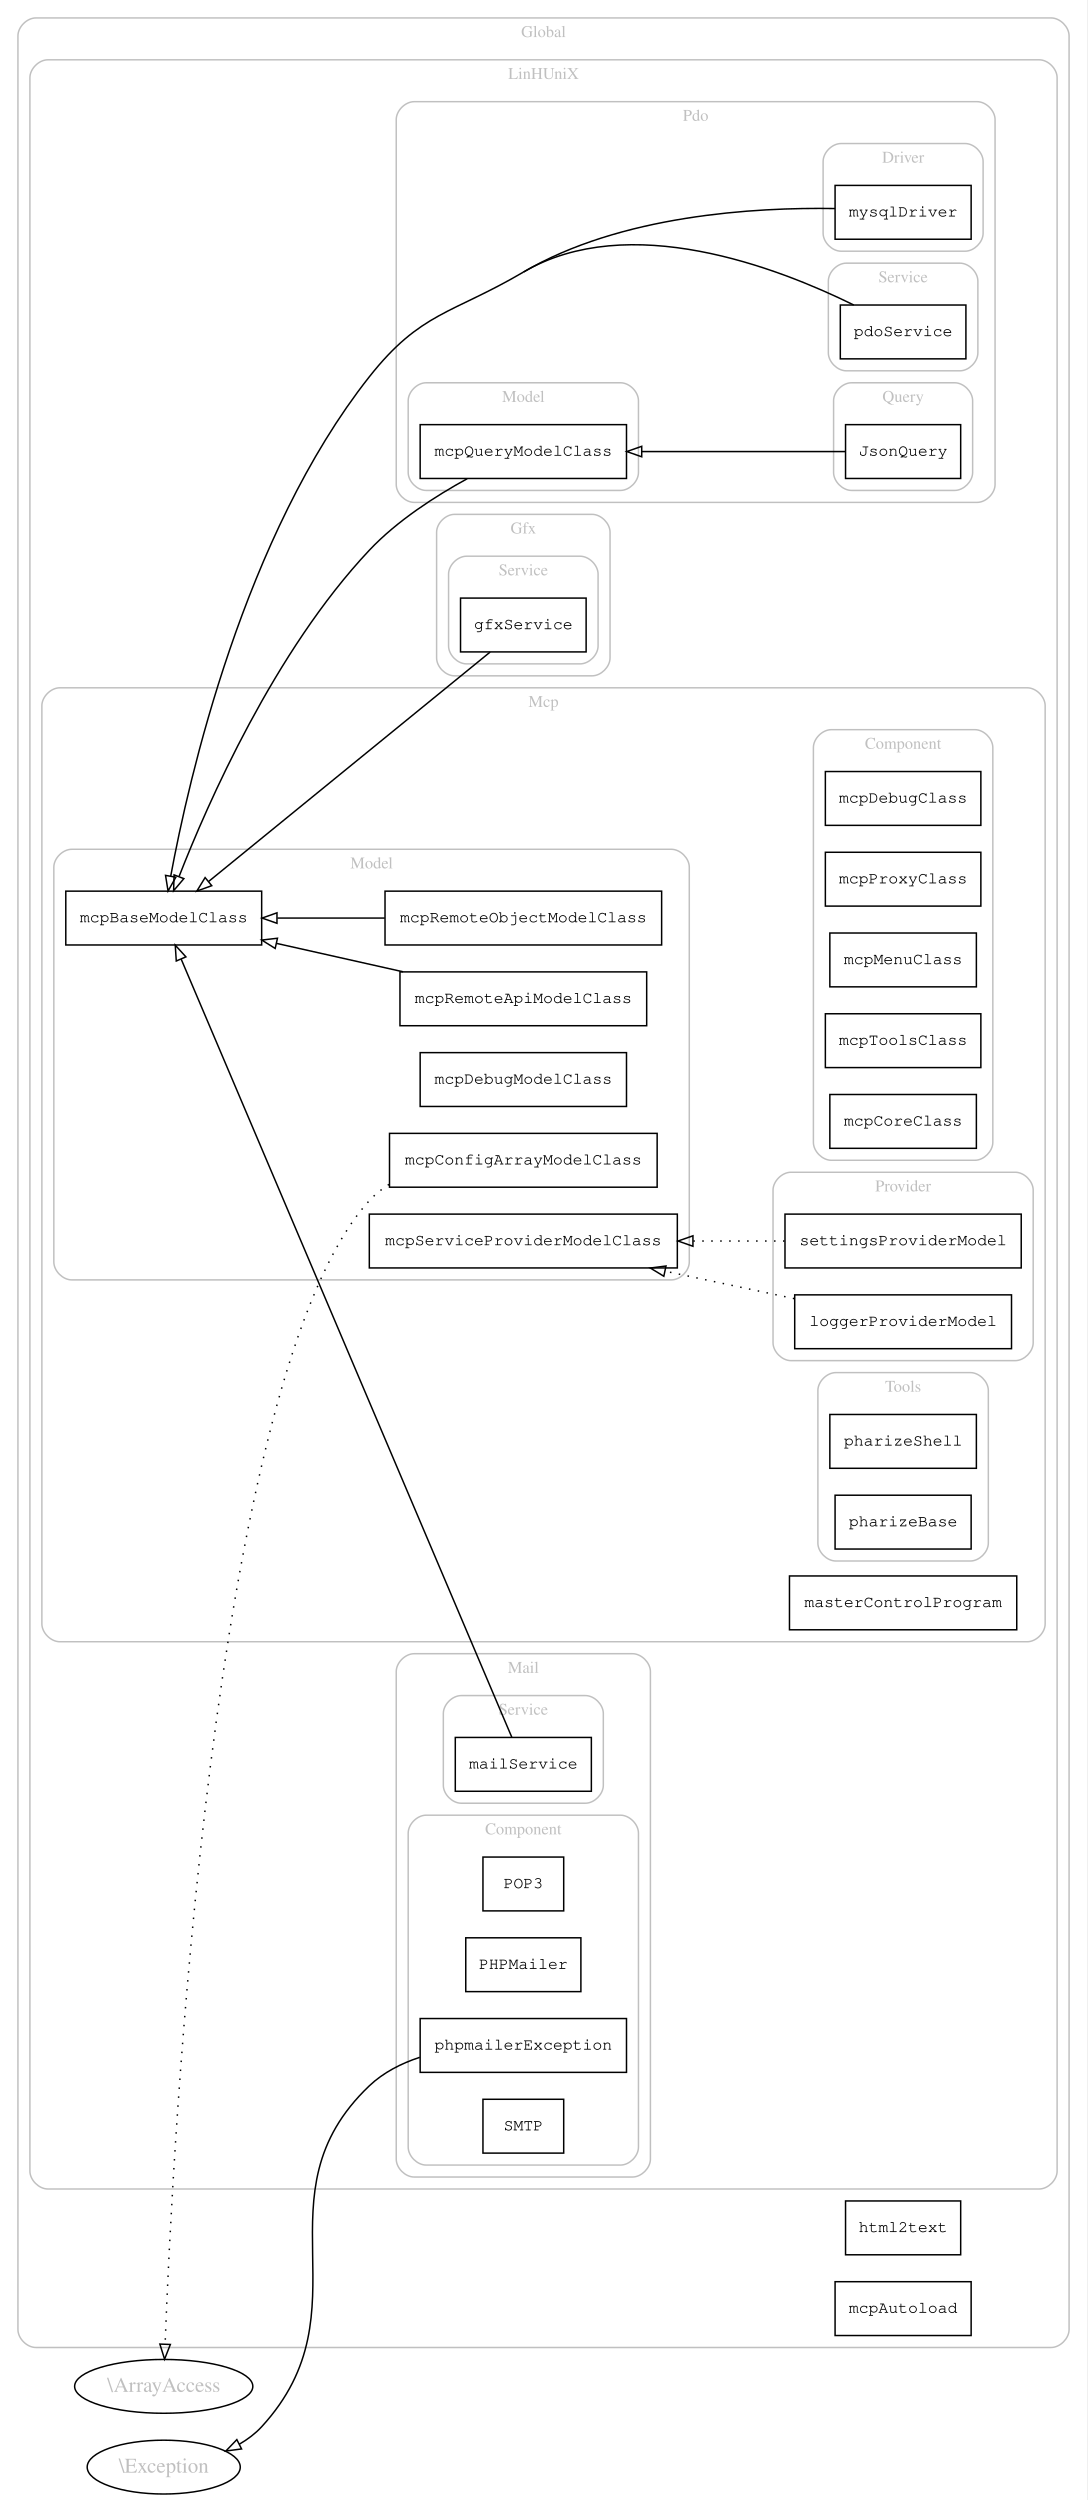
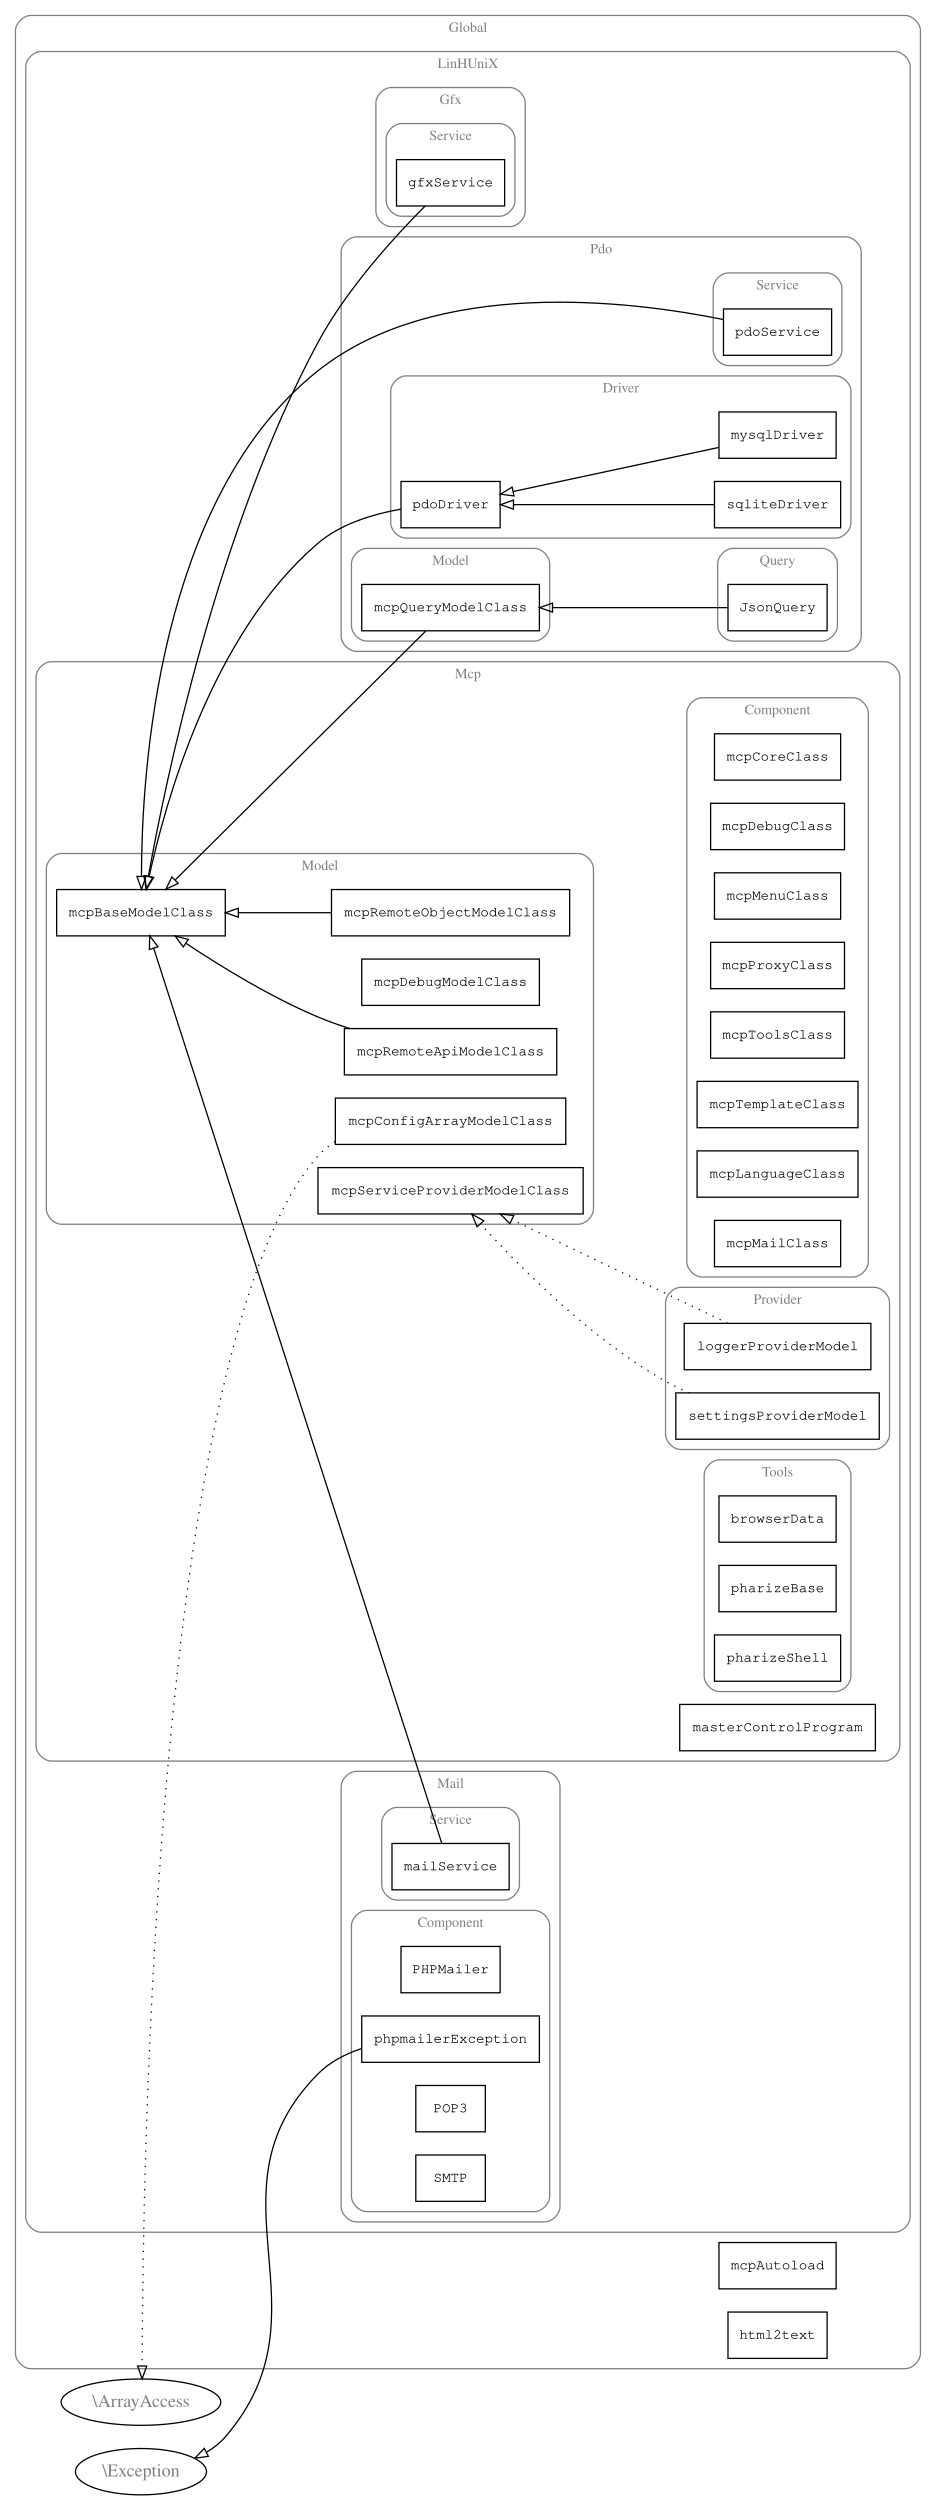
- <svg xmlns="http://www.w3.org/2000/svg" width="727pt" height="1672pt" viewBox="0.00 0.00 727.00 1672.00">
-   <g id="graph0" class="graph" transform="scale(1 1) rotate(0) translate(4 1668)">
-     <polygon fill="#ffffff" stroke="transparent" points="-4,4 -4,-1668 723,-1668 723,4 -4,4" />
+ <svg xmlns="http://www.w3.org/2000/svg" width="727pt" height="1942pt" viewBox="0.00 0.00 727.00 1942.00">
+   <g id="graph0" class="graph" transform="scale(1 1) rotate(0) translate(4 1938)">
+     <polygon fill="white" stroke="none" points="-4,4 -4,-1938 723,-1938 723,4 -4,4" />
    <g id="clust1" class="cluster">
-       <path fill="none" stroke="#c0c0c0" d="M20,-98C20,-98 699,-98 699,-98 705,-98 711,-104 711,-110 711,-110 711,-1644 711,-1644 711,-1650 705,-1656 699,-1656 699,-1656 20,-1656 20,-1656 14,-1656 8,-1650 8,-1644 8,-1644 8,-110 8,-110 8,-104 14,-98 20,-98" />
-       <text text-anchor="middle" x="359.5" y="-1643.2" font-family="Times,serif" font-size="11.00" fill="#c0c0c0">Global</text>
+       <path fill="none" stroke="gray" d="M20,-98C20,-98 699,-98 699,-98 705,-98 711,-104 711,-110 711,-110 711,-1914 711,-1914 711,-1920 705,-1926 699,-1926 699,-1926 20,-1926 20,-1926 14,-1926 8,-1920 8,-1914 8,-1914 8,-110 8,-110 8,-104 14,-98 20,-98" />
+       <text text-anchor="middle" x="359.5" y="-1913.2" font-family="Times,serif" font-size="11.00" fill="gray">Global</text>
    </g>
    <g id="clust2" class="cluster">
-       <path fill="none" stroke="#c0c0c0" d="M28,-204C28,-204 691,-204 691,-204 697,-204 703,-210 703,-216 703,-216 703,-1616 703,-1616 703,-1622 697,-1628 691,-1628 691,-1628 28,-1628 28,-1628 22,-1628 16,-1622 16,-1616 16,-1616 16,-216 16,-216 16,-210 22,-204 28,-204" />
-       <text text-anchor="middle" x="359.5" y="-1615.2" font-family="Times,serif" font-size="11.00" fill="#c0c0c0">LinHUniX</text>
+       <path fill="none" stroke="gray" d="M28,-204C28,-204 691,-204 691,-204 697,-204 703,-210 703,-216 703,-216 703,-1886 703,-1886 703,-1892 697,-1898 691,-1898 691,-1898 28,-1898 28,-1898 22,-1898 16,-1892 16,-1886 16,-1886 16,-216 16,-216 16,-210 22,-204 28,-204" />
+       <text text-anchor="middle" x="359.5" y="-1885.2" font-family="Times,serif" font-size="11.00" fill="gray">LinHUniX</text>
    </g>
    <g id="clust3" class="cluster">
-       <path fill="none" stroke="#c0c0c0" d="M36,-570C36,-570 683,-570 683,-570 689,-570 695,-576 695,-582 695,-582 695,-1196 695,-1196 695,-1202 689,-1208 683,-1208 683,-1208 36,-1208 36,-1208 30,-1208 24,-1202 24,-1196 24,-1196 24,-582 24,-582 24,-576 30,-570 36,-570" />
-       <text text-anchor="middle" x="359.5" y="-1195.2" font-family="Times,serif" font-size="11.00" fill="#c0c0c0">Mcp</text>
+       <path fill="none" stroke="gray" d="M300,-1762C300,-1762 392,-1762 392,-1762 398,-1762 404,-1768 404,-1774 404,-1774 404,-1858 404,-1858 404,-1864 398,-1870 392,-1870 392,-1870 300,-1870 300,-1870 294,-1870 288,-1864 288,-1858 288,-1858 288,-1774 288,-1774 288,-1768 294,-1762 300,-1762" />
+       <text text-anchor="middle" x="346" y="-1857.2" font-family="Times,serif" font-size="11.00" fill="gray">Gfx</text>
    </g>
    <g id="clust4" class="cluster">
-       <path fill="none" stroke="#c0c0c0" d="M44,-812C44,-812 445,-812 445,-812 451,-812 457,-818 457,-824 457,-824 457,-1088 457,-1088 457,-1094 451,-1100 445,-1100 445,-1100 44,-1100 44,-1100 38,-1100 32,-1094 32,-1088 32,-1088 32,-824 32,-824 32,-818 38,-812 44,-812" />
-       <text text-anchor="middle" x="244.5" y="-1087.2" font-family="Times,serif" font-size="11.00" fill="#c0c0c0">Model</text>
+       <path fill="none" stroke="gray" d="M308,-1770C308,-1770 384,-1770 384,-1770 390,-1770 396,-1776 396,-1782 396,-1782 396,-1830 396,-1830 396,-1836 390,-1842 384,-1842 384,-1842 308,-1842 308,-1842 302,-1842 296,-1836 296,-1830 296,-1830 296,-1782 296,-1782 296,-1776 302,-1770 308,-1770" />
+       <text text-anchor="middle" x="346" y="-1829.2" font-family="Times,serif" font-size="11.00" fill="gray">Service</text>
    </g>
    <g id="clust5" class="cluster">
-       <path fill="none" stroke="#c0c0c0" d="M552,-892C552,-892 648,-892 648,-892 654,-892 660,-898 660,-904 660,-904 660,-1168 660,-1168 660,-1174 654,-1180 648,-1180 648,-1180 552,-1180 552,-1180 546,-1180 540,-1174 540,-1168 540,-1168 540,-904 540,-904 540,-898 546,-892 552,-892" />
-       <text text-anchor="middle" x="600" y="-1167.2" font-family="Times,serif" font-size="11.00" fill="#c0c0c0">Component</text>
+       <path fill="none" stroke="gray" d="M273,-212C273,-212 419,-212 419,-212 425,-212 431,-218 431,-224 431,-224 431,-550 431,-550 431,-556 425,-562 419,-562 419,-562 273,-562 273,-562 267,-562 261,-556 261,-550 261,-550 261,-224 261,-224 261,-218 267,-212 273,-212" />
+       <text text-anchor="middle" x="346" y="-549.2" font-family="Times,serif" font-size="11.00" fill="gray">Mail</text>
    </g>
    <g id="clust6" class="cluster">
-       <path fill="none" stroke="#c0c0c0" d="M525,-758C525,-758 675,-758 675,-758 681,-758 687,-764 687,-770 687,-770 687,-872 687,-872 687,-878 681,-884 675,-884 675,-884 525,-884 525,-884 519,-884 513,-878 513,-872 513,-872 513,-770 513,-770 513,-764 519,-758 525,-758" />
-       <text text-anchor="middle" x="600" y="-871.2" font-family="Times,serif" font-size="11.00" fill="#c0c0c0">Provider</text>
+       <path fill="none" stroke="gray" d="M281,-220C281,-220 411,-220 411,-220 417,-220 423,-226 423,-232 423,-232 423,-442 423,-442 423,-448 417,-454 411,-454 411,-454 281,-454 281,-454 275,-454 269,-448 269,-442 269,-442 269,-232 269,-232 269,-226 275,-220 281,-220" />
+       <text text-anchor="middle" x="346" y="-441.2" font-family="Times,serif" font-size="11.00" fill="gray">Component</text>
    </g>
    <g id="clust7" class="cluster">
-       <path fill="none" stroke="#c0c0c0" d="M555,-624C555,-624 645,-624 645,-624 651,-624 657,-630 657,-636 657,-636 657,-738 657,-738 657,-744 651,-750 645,-750 645,-750 555,-750 555,-750 549,-750 543,-744 543,-738 543,-738 543,-636 543,-636 543,-630 549,-624 555,-624" />
-       <text text-anchor="middle" x="600" y="-737.2" font-family="Times,serif" font-size="11.00" fill="#c0c0c0">Tools</text>
+       <path fill="none" stroke="gray" d="M304.5,-462C304.5,-462 387.5,-462 387.5,-462 393.5,-462 399.5,-468 399.5,-474 399.5,-474 399.5,-522 399.5,-522 399.5,-528 393.5,-534 387.5,-534 387.5,-534 304.5,-534 304.5,-534 298.5,-534 292.5,-528 292.5,-522 292.5,-522 292.5,-474 292.5,-474 292.5,-468 298.5,-462 304.5,-462" />
+       <text text-anchor="middle" x="346" y="-521.2" font-family="Times,serif" font-size="11.00" fill="gray">Service</text>
    </g>
    <g id="clust8" class="cluster">
-       <path fill="none" stroke="#c0c0c0" d="M273,-212C273,-212 419,-212 419,-212 425,-212 431,-218 431,-224 431,-224 431,-550 431,-550 431,-556 425,-562 419,-562 419,-562 273,-562 273,-562 267,-562 261,-556 261,-550 261,-550 261,-224 261,-224 261,-218 267,-212 273,-212" />
-       <text text-anchor="middle" x="346" y="-549.2" font-family="Times,serif" font-size="11.00" fill="#c0c0c0">Mail</text>
+       <path fill="none" stroke="gray" d="M36,-570C36,-570 683,-570 683,-570 689,-570 695,-576 695,-582 695,-582 695,-1412 695,-1412 695,-1418 689,-1424 683,-1424 683,-1424 36,-1424 36,-1424 30,-1424 24,-1418 24,-1412 24,-1412 24,-582 24,-582 24,-576 30,-570 36,-570" />
+       <text text-anchor="middle" x="359.5" y="-1411.2" font-family="Times,serif" font-size="11.00" fill="gray">Mcp</text>
    </g>
    <g id="clust9" class="cluster">
-       <path fill="none" stroke="#c0c0c0" d="M304.5,-462C304.5,-462 387.5,-462 387.5,-462 393.5,-462 399.5,-468 399.5,-474 399.5,-474 399.5,-522 399.5,-522 399.5,-528 393.5,-534 387.5,-534 387.5,-534 304.5,-534 304.5,-534 298.5,-534 292.5,-528 292.5,-522 292.5,-522 292.5,-474 292.5,-474 292.5,-468 298.5,-462 304.5,-462" />
-       <text text-anchor="middle" x="346" y="-521.2" font-family="Times,serif" font-size="11.00" fill="#c0c0c0">Service</text>
+       <path fill="none" stroke="gray" d="M541.5,-946C541.5,-946 658.5,-946 658.5,-946 664.5,-946 670.5,-952 670.5,-958 670.5,-958 670.5,-1384 670.5,-1384 670.5,-1390 664.5,-1396 658.5,-1396 658.5,-1396 541.5,-1396 541.5,-1396 535.5,-1396 529.5,-1390 529.5,-1384 529.5,-1384 529.5,-958 529.5,-958 529.5,-952 535.5,-946 541.5,-946" />
+       <text text-anchor="middle" x="600" y="-1383.2" font-family="Times,serif" font-size="11.00" fill="gray">Component</text>
    </g>
    <g id="clust10" class="cluster">
-       <path fill="none" stroke="#c0c0c0" d="M281,-220C281,-220 411,-220 411,-220 417,-220 423,-226 423,-232 423,-232 423,-442 423,-442 423,-448 417,-454 411,-454 411,-454 281,-454 281,-454 275,-454 269,-448 269,-442 269,-442 269,-232 269,-232 269,-226 275,-220 281,-220" />
-       <text text-anchor="middle" x="346" y="-441.2" font-family="Times,serif" font-size="11.00" fill="#c0c0c0">Component</text>
+       <path fill="none" stroke="gray" d="M44,-987C44,-987 445,-987 445,-987 451,-987 457,-993 457,-999 457,-999 457,-1263 457,-1263 457,-1269 451,-1275 445,-1275 445,-1275 44,-1275 44,-1275 38,-1275 32,-1269 32,-1263 32,-1263 32,-999 32,-999 32,-993 38,-987 44,-987" />
+       <text text-anchor="middle" x="244.5" y="-1262.2" font-family="Times,serif" font-size="11.00" fill="gray">Model</text>
    </g>
    <g id="clust11" class="cluster">
-       <path fill="none" stroke="#c0c0c0" d="M273,-1332C273,-1332 649.5,-1332 649.5,-1332 655.5,-1332 661.5,-1338 661.5,-1344 661.5,-1344 661.5,-1588 661.5,-1588 661.5,-1594 655.5,-1600 649.5,-1600 649.5,-1600 273,-1600 273,-1600 267,-1600 261,-1594 261,-1588 261,-1588 261,-1344 261,-1344 261,-1338 267,-1332 273,-1332" />
-       <text text-anchor="middle" x="461.25" y="-1587.2" font-family="Times,serif" font-size="11.00" fill="#c0c0c0">Pdo</text>
+       <path fill="none" stroke="gray" d="M525,-812C525,-812 675,-812 675,-812 681,-812 687,-818 687,-824 687,-824 687,-926 687,-926 687,-932 681,-938 675,-938 675,-938 525,-938 525,-938 519,-938 513,-932 513,-926 513,-926 513,-824 513,-824 513,-818 519,-812 525,-812" />
+       <text text-anchor="middle" x="600" y="-925.2" font-family="Times,serif" font-size="11.00" fill="gray">Provider</text>
    </g>
    <g id="clust12" class="cluster">
-       <path fill="none" stroke="#c0c0c0" d="M562,-1420C562,-1420 638,-1420 638,-1420 644,-1420 650,-1426 650,-1432 650,-1432 650,-1480 650,-1480 650,-1486 644,-1492 638,-1492 638,-1492 562,-1492 562,-1492 556,-1492 550,-1486 550,-1480 550,-1480 550,-1432 550,-1432 550,-1426 556,-1420 562,-1420" />
-       <text text-anchor="middle" x="600" y="-1479.2" font-family="Times,serif" font-size="11.00" fill="#c0c0c0">Service</text>
+       <path fill="none" stroke="gray" d="M555,-624C555,-624 645,-624 645,-624 651,-624 657,-630 657,-636 657,-636 657,-792 657,-792 657,-798 651,-804 645,-804 645,-804 555,-804 555,-804 549,-804 543,-798 543,-792 543,-792 543,-636 543,-636 543,-630 549,-624 555,-624" />
+       <text text-anchor="middle" x="600" y="-791.2" font-family="Times,serif" font-size="11.00" fill="gray">Tools</text>
    </g>
    <g id="clust13" class="cluster">
-       <path fill="none" stroke="#c0c0c0" d="M281,-1340C281,-1340 411,-1340 411,-1340 417,-1340 423,-1346 423,-1352 423,-1352 423,-1400 423,-1400 423,-1406 417,-1412 411,-1412 411,-1412 281,-1412 281,-1412 275,-1412 269,-1406 269,-1400 269,-1400 269,-1352 269,-1352 269,-1346 275,-1340 281,-1340" />
-       <text text-anchor="middle" x="346" y="-1399.2" font-family="Times,serif" font-size="11.00" fill="#c0c0c0">Model</text>
+       <path fill="none" stroke="gray" d="M273,-1432C273,-1432 653,-1432 653,-1432 659,-1432 665,-1438 665,-1444 665,-1444 665,-1742 665,-1742 665,-1748 659,-1754 653,-1754 653,-1754 273,-1754 273,-1754 267,-1754 261,-1748 261,-1742 261,-1742 261,-1444 261,-1444 261,-1438 267,-1432 273,-1432" />
+       <text text-anchor="middle" x="463" y="-1741.2" font-family="Times,serif" font-size="11.00" fill="gray">Pdo</text>
    </g>
    <g id="clust14" class="cluster">
-       <path fill="none" stroke="#c0c0c0" d="M558.5,-1500C558.5,-1500 641.5,-1500 641.5,-1500 647.5,-1500 653.5,-1506 653.5,-1512 653.5,-1512 653.5,-1560 653.5,-1560 653.5,-1566 647.5,-1572 641.5,-1572 641.5,-1572 558.5,-1572 558.5,-1572 552.5,-1572 546.5,-1566 546.5,-1560 546.5,-1560 546.5,-1512 546.5,-1512 546.5,-1506 552.5,-1500 558.5,-1500" />
-       <text text-anchor="middle" x="600" y="-1559.2" font-family="Times,serif" font-size="11.00" fill="#c0c0c0">Driver</text>
+       <path fill="none" stroke="gray" d="M311.5,-1520C311.5,-1520 645,-1520 645,-1520 651,-1520 657,-1526 657,-1532 657,-1532 657,-1634 657,-1634 657,-1640 651,-1646 645,-1646 645,-1646 311.5,-1646 311.5,-1646 305.5,-1646 299.5,-1640 299.5,-1634 299.5,-1634 299.5,-1532 299.5,-1532 299.5,-1526 305.5,-1520 311.5,-1520" />
+       <text text-anchor="middle" x="478.25" y="-1633.2" font-family="Times,serif" font-size="11.00" fill="gray">Driver</text>
    </g>
    <g id="clust15" class="cluster">
-       <path fill="none" stroke="#c0c0c0" d="M565.5,-1340C565.5,-1340 634.5,-1340 634.5,-1340 640.5,-1340 646.5,-1346 646.5,-1352 646.5,-1352 646.5,-1400 646.5,-1400 646.5,-1406 640.5,-1412 634.5,-1412 634.5,-1412 565.5,-1412 565.5,-1412 559.5,-1412 553.5,-1406 553.5,-1400 553.5,-1400 553.5,-1352 553.5,-1352 553.5,-1346 559.5,-1340 565.5,-1340" />
-       <text text-anchor="middle" x="600" y="-1399.2" font-family="Times,serif" font-size="11.00" fill="#c0c0c0">Query</text>
+       <path fill="none" stroke="gray" d="M281,-1440C281,-1440 411,-1440 411,-1440 417,-1440 423,-1446 423,-1452 423,-1452 423,-1500 423,-1500 423,-1506 417,-1512 411,-1512 411,-1512 281,-1512 281,-1512 275,-1512 269,-1506 269,-1500 269,-1500 269,-1452 269,-1452 269,-1446 275,-1440 281,-1440" />
+       <text text-anchor="middle" x="346" y="-1499.2" font-family="Times,serif" font-size="11.00" fill="gray">Model</text>
    </g>
    <g id="clust16" class="cluster">
-       <path fill="none" stroke="#c0c0c0" d="M300,-1216C300,-1216 392,-1216 392,-1216 398,-1216 404,-1222 404,-1228 404,-1228 404,-1312 404,-1312 404,-1318 398,-1324 392,-1324 392,-1324 300,-1324 300,-1324 294,-1324 288,-1318 288,-1312 288,-1312 288,-1228 288,-1228 288,-1222 294,-1216 300,-1216" />
-       <text text-anchor="middle" x="346" y="-1311.2" font-family="Times,serif" font-size="11.00" fill="#c0c0c0">Gfx</text>
+       <path fill="none" stroke="gray" d="M565.5,-1440C565.5,-1440 634.5,-1440 634.5,-1440 640.5,-1440 646.5,-1446 646.5,-1452 646.5,-1452 646.5,-1500 646.5,-1500 646.5,-1506 640.5,-1512 634.5,-1512 634.5,-1512 565.5,-1512 565.5,-1512 559.5,-1512 553.5,-1506 553.5,-1500 553.5,-1500 553.5,-1452 553.5,-1452 553.5,-1446 559.5,-1440 565.5,-1440" />
+       <text text-anchor="middle" x="600" y="-1499.2" font-family="Times,serif" font-size="11.00" fill="gray">Query</text>
    </g>
    <g id="clust17" class="cluster">
-       <path fill="none" stroke="#c0c0c0" d="M308,-1224C308,-1224 384,-1224 384,-1224 390,-1224 396,-1230 396,-1236 396,-1236 396,-1284 396,-1284 396,-1290 390,-1296 384,-1296 384,-1296 308,-1296 308,-1296 302,-1296 296,-1290 296,-1284 296,-1284 296,-1236 296,-1236 296,-1230 302,-1224 308,-1224" />
-       <text text-anchor="middle" x="346" y="-1283.2" font-family="Times,serif" font-size="11.00" fill="#c0c0c0">Service</text>
+       <path fill="none" stroke="gray" d="M562,-1654C562,-1654 638,-1654 638,-1654 644,-1654 650,-1660 650,-1666 650,-1666 650,-1714 650,-1714 650,-1720 644,-1726 638,-1726 638,-1726 562,-1726 562,-1726 556,-1726 550,-1720 550,-1714 550,-1714 550,-1666 550,-1666 550,-1660 556,-1654 562,-1654" />
+       <text text-anchor="middle" x="600" y="-1713.2" font-family="Times,serif" font-size="11.00" fill="gray">Service</text>
    </g>
    <g id="node1" class="node">
-       <polygon fill="none" stroke="#000000" points="438.5,-1072 253.5,-1072 253.5,-1036 438.5,-1036 438.5,-1072" />
-       <text text-anchor="middle" x="346" y="-1051.2" font-family="Courier,monospace" font-size="11.00" fill="#000000">mcpRemoteObjectModelClass</text>
+       <polygon fill="none" stroke="black" points="388,-1814 304,-1814 304,-1778 388,-1778 388,-1814" />
+       <text text-anchor="middle" x="346" y="-1793.2" font-family="Courier,monospace" font-size="11.00">gfxService</text>
+     </g>
+     <g id="node15" class="node">
+       <polygon fill="none" stroke="black" points="171,-1247 40,-1247 40,-1211 171,-1211 171,-1247" />
+       <text text-anchor="middle" x="105.5" y="-1226.2" font-family="Courier,monospace" font-size="11.00">mcpBaseModelClass</text>
+     </g>
+     <g id="edge1" class="edge">
+       <path fill="none" stroke="black" d="M326.202,-1777.95C303.509,-1755.2 265.586,-1713.98 243,-1672 164.837,-1526.73 124.332,-1330.08 111.291,-1257.47" />
+       <polygon fill="none" stroke="black" points="114.679,-1256.53 109.498,-1247.29 107.786,-1257.74 114.679,-1256.53" />
+     </g>
+     <g id="node2" class="node">
+       <polygon fill="none" stroke="black" points="384.5,-426 307.5,-426 307.5,-390 384.5,-390 384.5,-426" />
+       <text text-anchor="middle" x="346" y="-405.2" font-family="Courier,monospace" font-size="11.00">PHPMailer</text>
+     </g>
+     <g id="node3" class="node">
+       <polygon fill="none" stroke="black" points="415,-372 277,-372 277,-336 415,-336 415,-372" />
+       <text text-anchor="middle" x="346" y="-351.2" font-family="Courier,monospace" font-size="11.00">phpmailerException</text>
+     </g>
+     <g id="node35" class="node">
+       <ellipse fill="none" stroke="black" cx="105.5" cy="-18" rx="50.892" ry="18" />
+       <text text-anchor="middle" x="105.5" y="-14.3" font-family="Times,serif" font-size="14.00" fill="gray">\Exception</text>
+     </g>
+     <g id="edge2" class="edge">
+       <path fill="none" stroke="black" d="M276.793,-346.637C264.247,-342.514 252.221,-336.302 243,-327 151.936,-235.132 255.53,-142.914 171,-45 166.887,-40.236 161.795,-36.294 156.289,-33.037" />
+       <polygon fill="none" stroke="black" points="157.871,-29.915 147.376,-28.463 154.675,-36.143 157.871,-29.915" />
    </g>
    <g id="node4" class="node">
-       <polygon fill="none" stroke="#000000" points="171,-1072 40,-1072 40,-1036 171,-1036 171,-1072" />
-       <text text-anchor="middle" x="105.5" y="-1051.2" font-family="Courier,monospace" font-size="11.00" fill="#000000">mcpBaseModelClass</text>
+       <polygon fill="none" stroke="black" points="373,-318 319,-318 319,-282 373,-282 373,-318" />
+       <text text-anchor="middle" x="346" y="-297.2" font-family="Courier,monospace" font-size="11.00">POP3</text>
+     </g>
+     <g id="node5" class="node">
+       <polygon fill="none" stroke="black" points="373,-264 319,-264 319,-228 373,-228 373,-264" />
+       <text text-anchor="middle" x="346" y="-243.2" font-family="Courier,monospace" font-size="11.00">SMTP</text>
+     </g>
+     <g id="node6" class="node">
+       <polygon fill="none" stroke="black" points="391.5,-506 300.5,-506 300.5,-470 391.5,-470 391.5,-506" />
+       <text text-anchor="middle" x="346" y="-485.2" font-family="Courier,monospace" font-size="11.00">mailService</text>
+     </g>
+     <g id="edge3" class="edge">
+       <path fill="none" stroke="black" d="M339.104,-506.317C307.077,-605.824 154.021,-1081.35 115.377,-1201.42" />
+       <polygon fill="none" stroke="black" points="112.028,-1200.4 112.296,-1210.99 118.691,-1202.55 112.028,-1200.4" />
+     </g>
+     <g id="node7" class="node">
+       <polygon fill="none" stroke="black" points="649,-1368 551,-1368 551,-1332 649,-1332 649,-1368" />
+       <text text-anchor="middle" x="600" y="-1347.2" font-family="Courier,monospace" font-size="11.00">mcpCoreClass</text>
+     </g>
+     <g id="node8" class="node">
+       <polygon fill="none" stroke="black" points="652,-1314 548,-1314 548,-1278 652,-1278 652,-1314" />
+       <text text-anchor="middle" x="600" y="-1293.2" font-family="Courier,monospace" font-size="11.00">mcpDebugClass</text>
+     </g>
+     <g id="node9" class="node">
+       <polygon fill="none" stroke="black" points="649,-1260 551,-1260 551,-1224 649,-1224 649,-1260" />
+       <text text-anchor="middle" x="600" y="-1239.2" font-family="Courier,monospace" font-size="11.00">mcpMenuClass</text>
+     </g>
+     <g id="node10" class="node">
+       <polygon fill="none" stroke="black" points="652,-1206 548,-1206 548,-1170 652,-1170 652,-1206" />
+       <text text-anchor="middle" x="600" y="-1185.2" font-family="Courier,monospace" font-size="11.00">mcpProxyClass</text>
+     </g>
+     <g id="node11" class="node">
+       <polygon fill="none" stroke="black" points="652,-1152 548,-1152 548,-1116 652,-1116 652,-1152" />
+       <text text-anchor="middle" x="600" y="-1131.2" font-family="Courier,monospace" font-size="11.00">mcpToolsClass</text>
+     </g>
+     <g id="node12" class="node">
+       <polygon fill="none" stroke="black" points="662.5,-1098 537.5,-1098 537.5,-1062 662.5,-1062 662.5,-1098" />
+       <text text-anchor="middle" x="600" y="-1077.2" font-family="Courier,monospace" font-size="11.00">mcpTemplateClass</text>
+     </g>
+     <g id="node13" class="node">
+       <polygon fill="none" stroke="black" points="662.5,-1044 537.5,-1044 537.5,-1008 662.5,-1008 662.5,-1044" />
+       <text text-anchor="middle" x="600" y="-1023.2" font-family="Courier,monospace" font-size="11.00">mcpLanguageClass</text>
+     </g>
+     <g id="node14" class="node">
+       <polygon fill="none" stroke="black" points="649,-990 551,-990 551,-954 649,-954 649,-990" />
+       <text text-anchor="middle" x="600" y="-969.2" font-family="Courier,monospace" font-size="11.00">mcpMailClass</text>
+     </g>
+     <g id="node16" class="node">
+       <polygon fill="none" stroke="black" points="435.5,-1085 256.5,-1085 256.5,-1049 435.5,-1049 435.5,-1085" />
+       <text text-anchor="middle" x="346" y="-1064.2" font-family="Courier,monospace" font-size="11.00">mcpConfigArrayModelClass</text>
+     </g>
+     <g id="node36" class="node">
+       <ellipse fill="none" stroke="black" cx="105.5" cy="-72" rx="61.99" ry="18" />
+       <text text-anchor="middle" x="105.5" y="-68.3" font-family="Times,serif" font-size="14.00" fill="gray">\ArrayAccess</text>
    </g>
    <g id="edge4" class="edge">
-       <path fill="none" stroke="#000000" d="M253.36,-1054C229.607,-1054 204.335,-1054 181.528,-1054" />
-       <polygon fill="none" stroke="#000000" points="181.237,-1050.5 171.237,-1054 181.237,-1057.5 181.237,-1050.5" />
-     </g>
-     <g id="node2" class="node">
-       <polygon fill="none" stroke="#000000" points="428.5,-1018 263.5,-1018 263.5,-982 428.5,-982 428.5,-1018" />
-       <text text-anchor="middle" x="346" y="-997.2" font-family="Courier,monospace" font-size="11.00" fill="#000000">mcpRemoteApiModelClass</text>
+       <path fill="none" stroke="black" stroke-dasharray="1,5" d="M256.322,-1051.23C251.404,-1048.09 246.892,-1044.38 243,-1040 114.923,-895.744 106.675,-244.378 106.433,-100.28" />
+       <polygon fill="none" stroke="black" points="109.933,-100.067 106.429,-90.069 102.933,-100.07 109.933,-100.067" />
+     </g>
+     <g id="node17" class="node">
+       <polygon fill="none" stroke="black" points="415,-1193 277,-1193 277,-1157 415,-1157 415,-1193" />
+       <text text-anchor="middle" x="346" y="-1172.2" font-family="Courier,monospace" font-size="11.00">mcpDebugModelClass</text>
+     </g>
+     <g id="node18" class="node">
+       <polygon fill="none" stroke="black" points="428.5,-1139 263.5,-1139 263.5,-1103 428.5,-1103 428.5,-1139" />
+       <text text-anchor="middle" x="346" y="-1118.2" font-family="Courier,monospace" font-size="11.00">mcpRemoteApiModelClass</text>
    </g>
    <g id="edge5" class="edge">
-       <path fill="none" stroke="#000000" d="M265.583,-1018.056C238.339,-1024.173 208.02,-1030.981 181.159,-1037.012" />
-       <polygon fill="none" stroke="#000000" points="180.037,-1033.677 171.047,-1039.283 181.571,-1040.507 180.037,-1033.677" />
-     </g>
-     <g id="node3" class="node">
-       <polygon fill="none" stroke="#000000" points="415,-964 277,-964 277,-928 415,-928 415,-964" />
-       <text text-anchor="middle" x="346" y="-943.2" font-family="Courier,monospace" font-size="11.00" fill="#000000">mcpDebugModelClass</text>
-     </g>
-     <g id="node5" class="node">
-       <polygon fill="none" stroke="#000000" points="435.5,-910 256.5,-910 256.5,-874 435.5,-874 435.5,-910" />
-       <text text-anchor="middle" x="346" y="-889.2" font-family="Courier,monospace" font-size="11.00" fill="#000000">mcpConfigArrayModelClass</text>
+       <path fill="none" stroke="black" d="M267.655,-1139.03C259.222,-1141.72 250.855,-1144.71 243,-1148 206.243,-1163.42 167.445,-1187.27 140.647,-1205.11" />
+       <polygon fill="none" stroke="black" points="138.378,-1202.42 132.039,-1210.9 142.289,-1208.22 138.378,-1202.42" />
+     </g>
+     <g id="node19" class="node">
+       <polygon fill="none" stroke="black" points="438.5,-1247 253.5,-1247 253.5,-1211 438.5,-1211 438.5,-1247" />
+       <text text-anchor="middle" x="346" y="-1226.2" font-family="Courier,monospace" font-size="11.00">mcpRemoteObjectModelClass</text>
+     </g>
+     <g id="edge6" class="edge">
+       <path fill="none" stroke="black" d="M253.472,-1229C229.663,-1229 204.294,-1229 181.452,-1229" />
+       <polygon fill="none" stroke="black" points="181.15,-1225.5 171.15,-1229 181.15,-1232.5 181.15,-1225.5" />
+     </g>
+     <g id="node20" class="node">
+       <polygon fill="none" stroke="black" points="449,-1031 243,-1031 243,-995 449,-995 449,-1031" />
+       <text text-anchor="middle" x="346" y="-1010.2" font-family="Courier,monospace" font-size="11.00">mcpServiceProviderModelClass</text>
+     </g>
+     <g id="node21" class="node">
+       <polygon fill="none" stroke="black" points="672.5,-910 527.5,-910 527.5,-874 672.5,-874 672.5,-910" />
+       <text text-anchor="middle" x="600" y="-889.2" font-family="Courier,monospace" font-size="11.00">loggerProviderModel</text>
+     </g>
+     <g id="edge7" class="edge">
+       <path fill="none" stroke="black" stroke-dasharray="1,5" d="M561.273,-910.115C516.606,-931.562 442.197,-967.29 393.873,-990.493" />
+       <polygon fill="none" stroke="black" points="392.072,-987.475 384.573,-994.959 395.102,-993.786 392.072,-987.475" />
+     </g>
+     <g id="node22" class="node">
+       <polygon fill="none" stroke="black" points="679,-856 521,-856 521,-820 679,-820 679,-856" />
+       <text text-anchor="middle" x="600" y="-835.2" font-family="Courier,monospace" font-size="11.00">settingsProviderModel</text>
+     </g>
+     <g id="edge8" class="edge">
+       <path fill="none" stroke="black" stroke-dasharray="1,5" d="M531.618,-856.073C525.165,-858.712 518.852,-861.679 513,-865 454.802,-898.027 399.321,-954.168 369.552,-986.99" />
+       <polygon fill="none" stroke="black" points="366.618,-985.02 362.552,-994.804 371.832,-989.691 366.618,-985.02" />
+     </g>
+     <g id="node23" class="node">
+       <polygon fill="none" stroke="black" points="645.5,-776 554.5,-776 554.5,-740 645.5,-740 645.5,-776" />
+       <text text-anchor="middle" x="600" y="-755.2" font-family="Courier,monospace" font-size="11.00">browserData</text>
+     </g>
+     <g id="node24" class="node">
+       <polygon fill="none" stroke="black" points="645.5,-722 554.5,-722 554.5,-686 645.5,-686 645.5,-722" />
+       <text text-anchor="middle" x="600" y="-701.2" font-family="Courier,monospace" font-size="11.00">pharizeBase</text>
+     </g>
+     <g id="node25" class="node">
+       <polygon fill="none" stroke="black" points="649,-668 551,-668 551,-632 649,-632 649,-668" />
+       <text text-anchor="middle" x="600" y="-647.2" font-family="Courier,monospace" font-size="11.00">pharizeShell</text>
+     </g>
+     <g id="node26" class="node">
+       <polygon fill="none" stroke="black" points="676,-614 524,-614 524,-578 676,-578 676,-614" />
+       <text text-anchor="middle" x="600" y="-593.2" font-family="Courier,monospace" font-size="11.00">masterControlProgram</text>
+     </g>
+     <g id="node27" class="node">
+       <polygon fill="none" stroke="black" points="645.5,-1618 554.5,-1618 554.5,-1582 645.5,-1582 645.5,-1618" />
+       <text text-anchor="middle" x="600" y="-1597.2" font-family="Courier,monospace" font-size="11.00">mysqlDriver</text>
+     </g>
+     <g id="node28" class="node">
+       <polygon fill="none" stroke="black" points="384.5,-1564 307.5,-1564 307.5,-1528 384.5,-1528 384.5,-1564" />
+       <text text-anchor="middle" x="346" y="-1543.2" font-family="Courier,monospace" font-size="11.00">pdoDriver</text>
+     </g>
+     <g id="edge9" class="edge">
+       <path fill="none" stroke="black" d="M554.238,-1590.41C509.4,-1580.8 440.635,-1566.06 394.764,-1556.24" />
+       <polygon fill="none" stroke="black" points="395.28,-1552.77 384.769,-1554.09 393.814,-1559.61 395.28,-1552.77" />
+     </g>
+     <g id="edge10" class="edge">
+       <path fill="none" stroke="black" d="M307.479,-1542.5C286.472,-1538.84 260.972,-1531.34 243,-1516 160.62,-1445.7 124.322,-1314.48 111.87,-1257.09" />
+       <polygon fill="none" stroke="black" points="115.288,-1256.34 109.816,-1247.26 108.436,-1257.77 115.288,-1256.34" />
+     </g>
+     <g id="node29" class="node">
+       <polygon fill="none" stroke="black" points="649,-1564 551,-1564 551,-1528 649,-1528 649,-1564" />
+       <text text-anchor="middle" x="600" y="-1543.2" font-family="Courier,monospace" font-size="11.00">sqliteDriver</text>
+     </g>
+     <g id="edge11" class="edge">
+       <path fill="none" stroke="black" d="M550.71,-1546C505.896,-1546 439.564,-1546 394.881,-1546" />
+       <polygon fill="none" stroke="black" points="394.854,-1542.5 384.854,-1546 394.854,-1549.5 394.854,-1542.5" />
    </g>
    <g id="node30" class="node">
-       <ellipse fill="none" stroke="#000000" cx="105.5" cy="-72" rx="59.59" ry="18" />
-       <text text-anchor="middle" x="105.5" y="-68.3" font-family="Times,serif" font-size="14.00" fill="#c0c0c0">\ArrayAccess</text>
+       <polygon fill="none" stroke="black" points="415,-1484 277,-1484 277,-1448 415,-1448 415,-1484" />
+       <text text-anchor="middle" x="346" y="-1463.2" font-family="Courier,monospace" font-size="11.00">mcpQueryModelClass</text>
    </g>
    <g id="edge12" class="edge">
-       <path fill="none" stroke="#000000" stroke-dasharray="1,5" d="M256.15,-875.872C251.326,-872.814 246.877,-869.22 243,-865 137.023,-749.646 111.208,-228.048 106.431,-100.303" />
-       <polygon fill="none" stroke="#000000" points="109.924,-100.025 106.066,-90.157 102.928,-100.277 109.924,-100.025" />
-     </g>
-     <g id="node6" class="node">
-       <polygon fill="none" stroke="#000000" points="449,-856 243,-856 243,-820 449,-820 449,-856" />
-       <text text-anchor="middle" x="346" y="-835.2" font-family="Courier,monospace" font-size="11.00" fill="#000000">mcpServiceProviderModelClass</text>
-     </g>
-     <g id="node7" class="node">
-       <polygon fill="none" stroke="#000000" points="652,-1152 548,-1152 548,-1116 652,-1116 652,-1152" />
-       <text text-anchor="middle" x="600" y="-1131.2" font-family="Courier,monospace" font-size="11.00" fill="#000000">mcpDebugClass</text>
-     </g>
-     <g id="node8" class="node">
-       <polygon fill="none" stroke="#000000" points="652,-1098 548,-1098 548,-1062 652,-1062 652,-1098" />
-       <text text-anchor="middle" x="600" y="-1077.2" font-family="Courier,monospace" font-size="11.00" fill="#000000">mcpProxyClass</text>
-     </g>
-     <g id="node9" class="node">
-       <polygon fill="none" stroke="#000000" points="649,-1044 551,-1044 551,-1008 649,-1008 649,-1044" />
-       <text text-anchor="middle" x="600" y="-1023.2" font-family="Courier,monospace" font-size="11.00" fill="#000000">mcpMenuClass</text>
-     </g>
-     <g id="node10" class="node">
-       <polygon fill="none" stroke="#000000" points="652,-990 548,-990 548,-954 652,-954 652,-990" />
-       <text text-anchor="middle" x="600" y="-969.2" font-family="Courier,monospace" font-size="11.00" fill="#000000">mcpToolsClass</text>
-     </g>
-     <g id="node11" class="node">
-       <polygon fill="none" stroke="#000000" points="649,-936 551,-936 551,-900 649,-900 649,-936" />
-       <text text-anchor="middle" x="600" y="-915.2" font-family="Courier,monospace" font-size="11.00" fill="#000000">mcpCoreClass</text>
-     </g>
-     <g id="node12" class="node">
-       <polygon fill="none" stroke="#000000" points="679,-856 521,-856 521,-820 679,-820 679,-856" />
-       <text text-anchor="middle" x="600" y="-835.2" font-family="Courier,monospace" font-size="11.00" fill="#000000">settingsProviderModel</text>
-     </g>
-     <g id="edge2" class="edge">
-       <path fill="none" stroke="#000000" stroke-dasharray="1,5" d="M520.678,-838C501.289,-838 480.165,-838 459.522,-838" />
-       <polygon fill="none" stroke="#000000" points="459.437,-834.5 449.437,-838 459.437,-841.5 459.437,-834.5" />
-     </g>
-     <g id="node13" class="node">
-       <polygon fill="none" stroke="#000000" points="672.5,-802 527.5,-802 527.5,-766 672.5,-766 672.5,-802" />
-       <text text-anchor="middle" x="600" y="-781.2" font-family="Courier,monospace" font-size="11.00" fill="#000000">loggerProviderModel</text>
-     </g>
-     <g id="edge9" class="edge">
-       <path fill="none" stroke="#000000" stroke-dasharray="1,5" d="M527.214,-799.474C500.331,-805.189 469.459,-811.753 440.904,-817.823" />
-       <polygon fill="none" stroke="#000000" points="439.964,-814.445 430.911,-819.948 441.42,-821.292 439.964,-814.445" />
-     </g>
-     <g id="node14" class="node">
-       <polygon fill="none" stroke="#000000" points="649,-722 551,-722 551,-686 649,-686 649,-722" />
-       <text text-anchor="middle" x="600" y="-701.2" font-family="Courier,monospace" font-size="11.00" fill="#000000">pharizeShell</text>
-     </g>
-     <g id="node15" class="node">
-       <polygon fill="none" stroke="#000000" points="645.5,-668 554.5,-668 554.5,-632 645.5,-632 645.5,-668" />
-       <text text-anchor="middle" x="600" y="-647.2" font-family="Courier,monospace" font-size="11.00" fill="#000000">pharizeBase</text>
-     </g>
-     <g id="node16" class="node">
-       <polygon fill="none" stroke="#000000" points="676,-614 524,-614 524,-578 676,-578 676,-614" />
-       <text text-anchor="middle" x="600" y="-593.2" font-family="Courier,monospace" font-size="11.00" fill="#000000">masterControlProgram</text>
-     </g>
-     <g id="node17" class="node">
-       <polygon fill="none" stroke="#000000" points="391.5,-506 300.5,-506 300.5,-470 391.5,-470 391.5,-506" />
-       <text text-anchor="middle" x="346" y="-485.2" font-family="Courier,monospace" font-size="11.00" fill="#000000">mailService</text>
-     </g>
-     <g id="edge1" class="edge">
-       <path fill="none" stroke="#000000" d="M338.271,-506.191C303.253,-588.603 159.371,-927.219 117.179,-1026.513" />
-       <polygon fill="none" stroke="#000000" points="113.89,-1025.304 113.201,-1035.877 120.333,-1028.042 113.89,-1025.304" />
-     </g>
-     <g id="node18" class="node">
-       <polygon fill="none" stroke="#000000" points="373,-426 319,-426 319,-390 373,-390 373,-426" />
-       <text text-anchor="middle" x="346" y="-405.2" font-family="Courier,monospace" font-size="11.00" fill="#000000">POP3</text>
-     </g>
-     <g id="node19" class="node">
-       <polygon fill="none" stroke="#000000" points="384.5,-372 307.5,-372 307.5,-336 384.5,-336 384.5,-372" />
-       <text text-anchor="middle" x="346" y="-351.2" font-family="Courier,monospace" font-size="11.00" fill="#000000">PHPMailer</text>
-     </g>
-     <g id="node20" class="node">
-       <polygon fill="none" stroke="#000000" points="415,-318 277,-318 277,-282 415,-282 415,-318" />
-       <text text-anchor="middle" x="346" y="-297.2" font-family="Courier,monospace" font-size="11.00" fill="#000000">phpmailerException</text>
-     </g>
-     <g id="node29" class="node">
-       <ellipse fill="none" stroke="#000000" cx="105.5" cy="-18" rx="51.191" ry="18" />
-       <text text-anchor="middle" x="105.5" y="-14.3" font-family="Times,serif" font-size="14.00" fill="#c0c0c0">\Exception</text>
-     </g>
-     <g id="edge6" class="edge">
-       <path fill="none" stroke="#000000" d="M276.737,-292.08C264.322,-287.982 252.374,-281.921 243,-273 166.022,-199.742 242.877,-123.27 171,-45 166.742,-40.363 161.567,-36.5 156.014,-33.289" />
-       <polygon fill="none" stroke="#000000" points="157.555,-30.146 147.052,-28.759 154.398,-36.394 157.555,-30.146" />
-     </g>
-     <g id="node21" class="node">
-       <polygon fill="none" stroke="#000000" points="373,-264 319,-264 319,-228 373,-228 373,-264" />
-       <text text-anchor="middle" x="346" y="-243.2" font-family="Courier,monospace" font-size="11.00" fill="#000000">SMTP</text>
-     </g>
-     <g id="node22" class="node">
-       <polygon fill="none" stroke="#000000" points="642,-1464 558,-1464 558,-1428 642,-1428 642,-1464" />
-       <text text-anchor="middle" x="600" y="-1443.2" font-family="Courier,monospace" font-size="11.00" fill="#000000">pdoService</text>
-     </g>
-     <g id="edge3" class="edge">
-       <path fill="none" stroke="#000000" d="M566.998,-1464.001C515.96,-1489.169 416.427,-1527.397 346,-1486" />
-       <path fill="none" stroke="#000000" d="M346,-1486C298.284,-1457.952 277.303,-1459.437 243,-1416 159.13,-1309.798 122.142,-1146.795 110.163,-1081.978" />
-       <polygon fill="none" stroke="#000000" points="113.601,-1081.319 108.392,-1072.093 106.711,-1082.554 113.601,-1081.319" />
-     </g>
-     <g id="node23" class="node">
-       <polygon fill="none" stroke="#000000" points="415,-1384 277,-1384 277,-1348 415,-1348 415,-1384" />
-       <text text-anchor="middle" x="346" y="-1363.2" font-family="Courier,monospace" font-size="11.00" fill="#000000">mcpQueryModelClass</text>
-     </g>
-     <g id="edge7" class="edge">
-       <path fill="none" stroke="#000000" d="M308.477,-1347.844C287.385,-1336.292 261.635,-1319.792 243,-1300 179.591,-1232.656 134.848,-1130.618 115.783,-1081.855" />
-       <polygon fill="none" stroke="#000000" points="118.961,-1080.369 112.107,-1072.29 112.427,-1082.88 118.961,-1080.369" />
-     </g>
-     <g id="node24" class="node">
-       <polygon fill="none" stroke="#000000" points="645.5,-1544 554.5,-1544 554.5,-1508 645.5,-1508 645.5,-1544" />
-       <text text-anchor="middle" x="600" y="-1523.2" font-family="Courier,monospace" font-size="11.00" fill="#000000">mysqlDriver</text>
-     </g>
-     <g id="edge8" class="edge">
-       <path fill="none" stroke="#000000" d="M554.467,-1528.527C500.901,-1529.417 411.039,-1524.23 346,-1486" />
-     </g>
-     <g id="node25" class="node">
-       <polygon fill="none" stroke="#000000" points="638.5,-1384 561.5,-1384 561.5,-1348 638.5,-1348 638.5,-1384" />
-       <text text-anchor="middle" x="600" y="-1363.2" font-family="Courier,monospace" font-size="11.00" fill="#000000">JsonQuery</text>
-     </g>
-     <g id="edge10" class="edge">
-       <path fill="none" stroke="#000000" d="M561.423,-1366C525.426,-1366 470.613,-1366 425.287,-1366" />
-       <polygon fill="none" stroke="#000000" points="425.179,-1362.5 415.178,-1366 425.178,-1369.5 425.179,-1362.5" />
-     </g>
-     <g id="node26" class="node">
-       <polygon fill="none" stroke="#000000" points="388,-1268 304,-1268 304,-1232 388,-1232 388,-1268" />
-       <text text-anchor="middle" x="346" y="-1247.2" font-family="Courier,monospace" font-size="11.00" fill="#000000">gfxService</text>
-     </g>
-     <g id="edge11" class="edge">
-       <path fill="none" stroke="#000000" d="M323.805,-1231.912C280.495,-1196.615 184.674,-1118.524 135.659,-1078.578" />
-       <polygon fill="none" stroke="#000000" points="137.604,-1075.649 127.641,-1072.044 133.182,-1081.075 137.604,-1075.649" />
-     </g>
-     <g id="node27" class="node">
-       <polygon fill="none" stroke="#000000" points="638.5,-196 561.5,-196 561.5,-160 638.5,-160 638.5,-196" />
-       <text text-anchor="middle" x="600" y="-175.2" font-family="Courier,monospace" font-size="11.00" fill="#000000">html2text</text>
-     </g>
-     <g id="node28" class="node">
-       <polygon fill="none" stroke="#000000" points="645.5,-142 554.5,-142 554.5,-106 645.5,-106 645.5,-142" />
-       <text text-anchor="middle" x="600" y="-121.2" font-family="Courier,monospace" font-size="11.00" fill="#000000">mcpAutoload</text>
+       <path fill="none" stroke="black" d="M326.681,-1447.8C284.541,-1405.92 180.634,-1302.67 132.166,-1254.5" />
+       <polygon fill="none" stroke="black" points="134.442,-1251.83 124.881,-1247.27 129.507,-1256.8 134.442,-1251.83" />
+     </g>
+     <g id="node31" class="node">
+       <polygon fill="none" stroke="black" points="638.5,-1484 561.5,-1484 561.5,-1448 638.5,-1448 638.5,-1484" />
+       <text text-anchor="middle" x="600" y="-1463.2" font-family="Courier,monospace" font-size="11.00">JsonQuery</text>
+     </g>
+     <g id="edge13" class="edge">
+       <path fill="none" stroke="black" d="M561.273,-1466C525.467,-1466 470.549,-1466 425.277,-1466" />
+       <polygon fill="none" stroke="black" points="425.183,-1462.5 415.183,-1466 425.182,-1469.5 425.183,-1462.5" />
+     </g>
+     <g id="node32" class="node">
+       <polygon fill="none" stroke="black" points="642,-1698 558,-1698 558,-1662 642,-1662 642,-1698" />
+       <text text-anchor="middle" x="600" y="-1677.2" font-family="Courier,monospace" font-size="11.00">pdoService</text>
+     </g>
+     <g id="edge14" class="edge">
+       <path fill="none" stroke="black" d="M557.768,-1689.82C485.509,-1704.44 334.958,-1722.95 243,-1650 117.928,-1550.78 105.962,-1335.28 105.892,-1257.62" />
+       <polygon fill="none" stroke="black" points="109.395,-1257.21 105.956,-1247.19 102.395,-1257.17 109.395,-1257.21" />
+     </g>
+     <g id="node33" class="node">
+       <polygon fill="none" stroke="black" points="645.5,-196 554.5,-196 554.5,-160 645.5,-160 645.5,-196" />
+       <text text-anchor="middle" x="600" y="-175.2" font-family="Courier,monospace" font-size="11.00">mcpAutoload</text>
+     </g>
+     <g id="node34" class="node">
+       <polygon fill="none" stroke="black" points="638.5,-142 561.5,-142 561.5,-106 638.5,-106 638.5,-142" />
+       <text text-anchor="middle" x="600" y="-121.2" font-family="Courier,monospace" font-size="11.00">html2text</text>
    </g>
  </g>
</svg>
